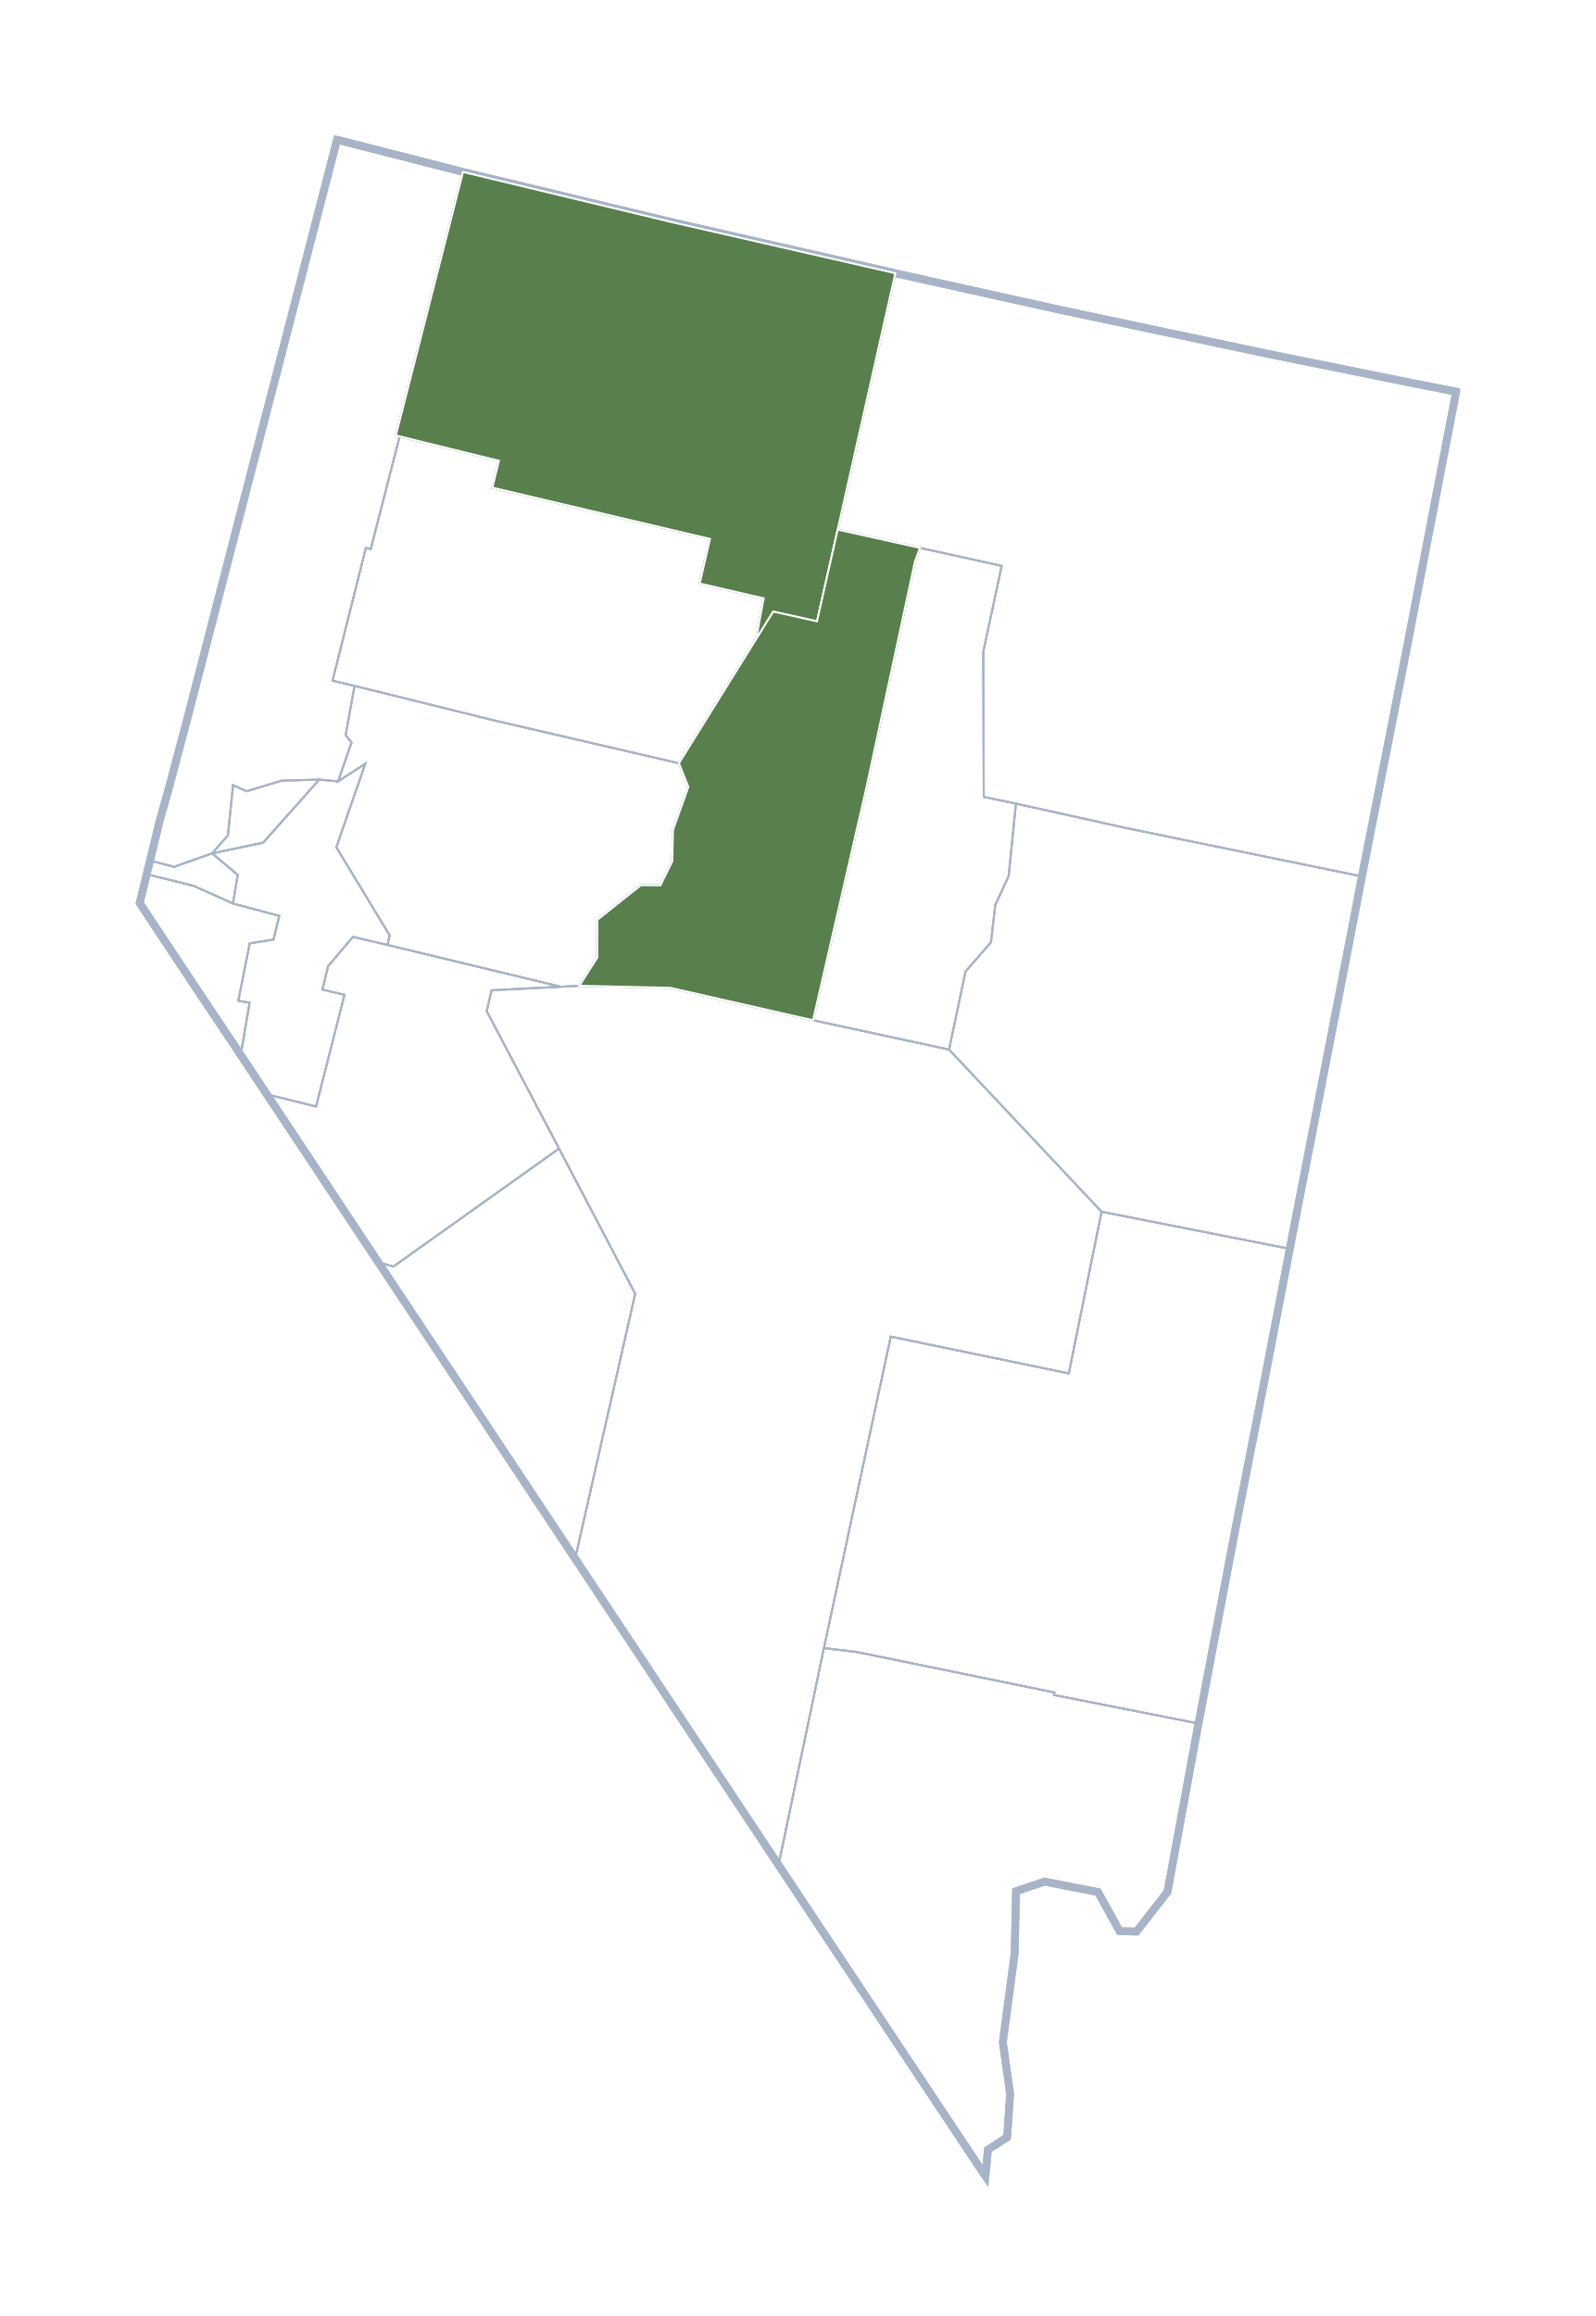
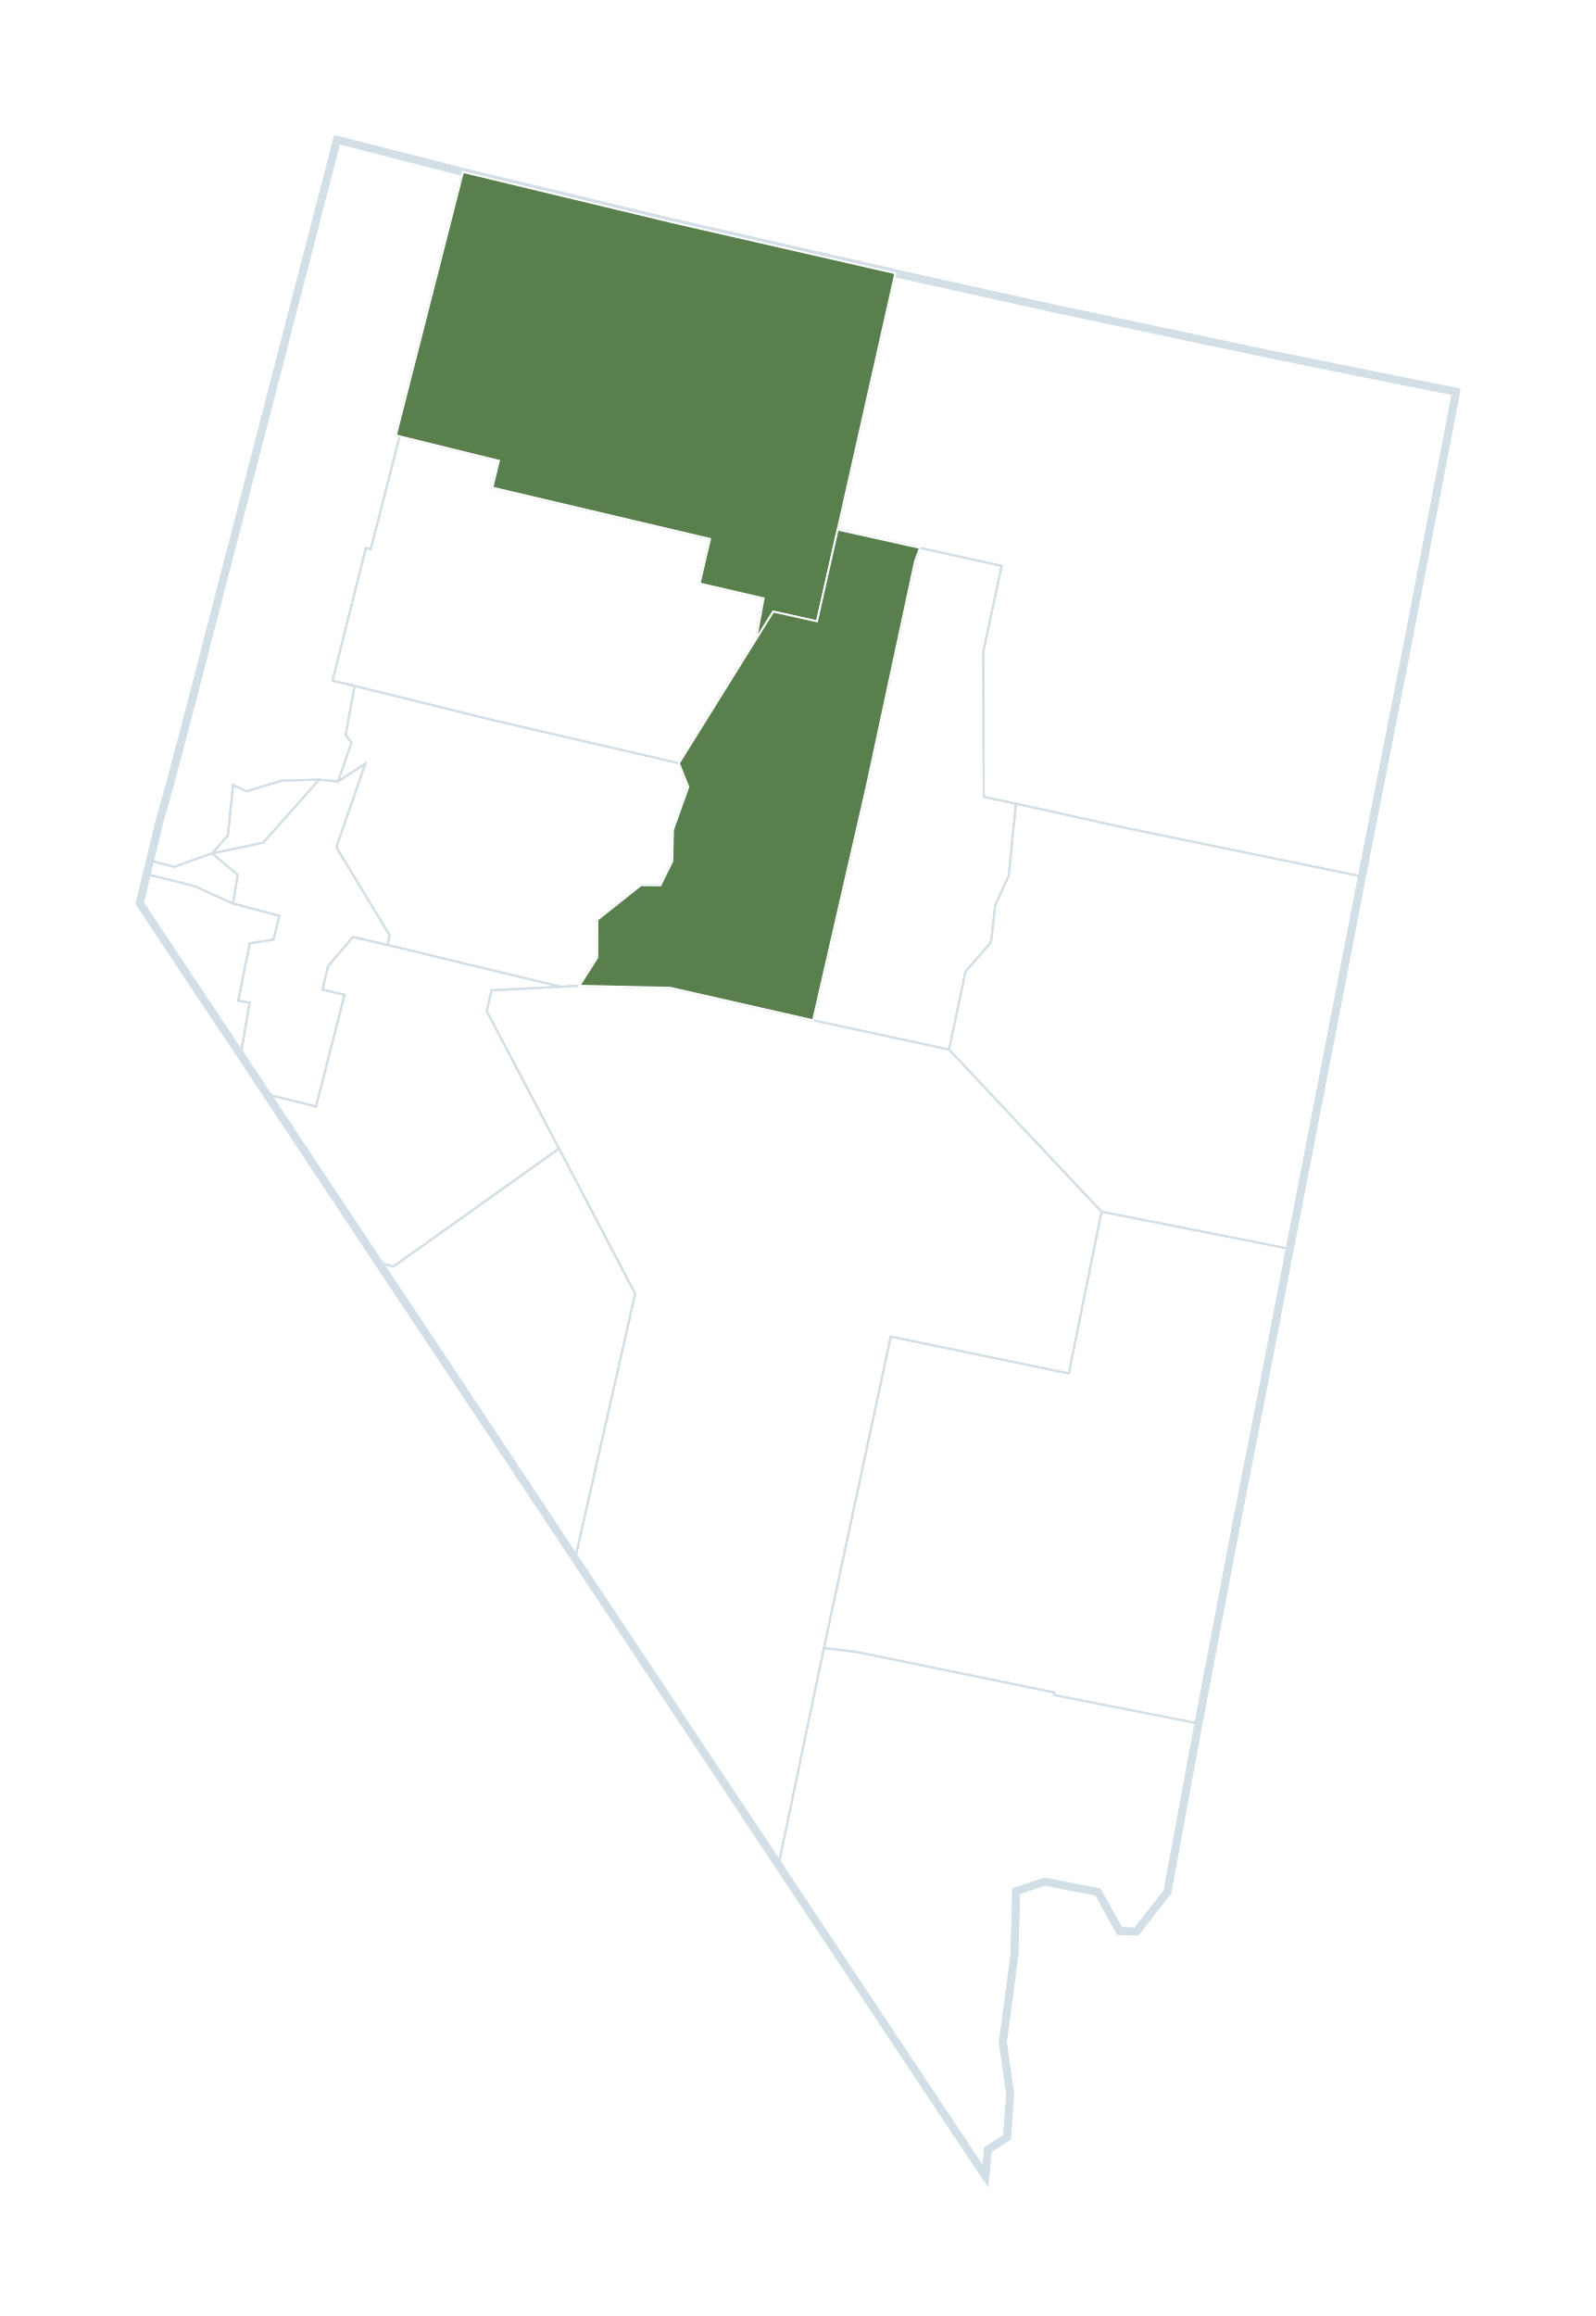
- <svg xmlns="http://www.w3.org/2000/svg" class="case_studies-map" viewBox="157.313 186.428 114.202 165.713" version="1.1" style="height:599px;text-align:center;perspective-origin:206.281px 299.5px;transform-origin:206.281px 299.5px;fill:rgba(0, 0, 0, 0);stroke:rgb(167, 180, 199);stroke-width:0.5px;">
-   <g data-url="us-topology.json" data-object="states" data-mesh="true" data-filter="id === 'NV'" class="js-loaded topology" data-type="Topology" style="height:auto;overflow-x:visible;overflow-y:visible;text-align:center;width:auto;perspective-origin:0px 0px;transform-origin:0px 0px;fill:rgba(0, 0, 0, 0);stroke:rgb(167, 180, 199);stroke-width:2px;">
-     <path d="M190.445,198.734L205.547,202.361L221.262,205.948L221.381,205.983L233.105,208.582L248.037,211.746L258.257,213.813L261.514,214.452L257.98,232.821L254.772,249.138L254.022,253.042L252.719,259.766L249.608,275.787L249.237,277.721L247.727,285.574L245.755,295.637L243.629,306.835L243.075,309.748L240.857,321.796L238.643,324.636L237.43,324.6L235.885,321.806L232.069,321.061L230.024,321.745L229.918,326.228L229.075,332.558L229.596,336.241L229.384,339.354L228.006,340.241L227.833,342.142L215.848,324.125L213.024,319.872L198.47,297.952L190.982,286.669L184.384,276.746L176.409,264.729L174.537,261.907L171.818,257.839L168.343,252.609L167.313,251.042L167.611,249.806L167.808,248.979L168.049,248.005L168.712,245.248L169.388,242.857L170.716,237.853L177.61,211.198L181.431,196.428L189.962,198.604Z" id="NV" class="feature zoomed" style="height:auto;overflow-x:visible;overflow-y:visible;text-align:center;width:auto;perspective-origin:0px 0px;transform-origin:0px 0px;fill:rgba(0, 0, 0, 0);stroke:rgb(167, 180, 199);stroke-width:2px;vector-effect:non-scaling-stroke;" />
-     <path d="M205.547,202.361L221.262,205.948M190.445,198.734L205.547,202.361M189.962,198.604L190.445,198.734M221.381,205.983L233.105,208.582L248.037,211.746M221.262,205.948L221.381,205.983M181.431,196.428L189.962,198.604M248.037,211.746L258.257,213.813M258.257,213.813L261.514,214.452M170.716,237.853L177.61,211.198L181.431,196.428M167.808,248.979L168.049,248.005L168.712,245.248M168.712,245.248L169.388,242.857M169.388,242.857L170.716,237.853M261.514,214.452L257.98,232.821L254.772,249.138L254.022,253.042L252.719,259.766M176.409,264.729L174.537,261.907M168.343,252.609L167.313,251.042L167.611,249.806L167.808,248.979M227.833,342.142L215.848,324.125L213.024,319.872L198.47,297.952M174.537,261.907L171.818,257.839M171.818,257.839L168.343,252.609M198.47,297.952L190.982,286.669L184.384,276.746L176.409,264.729M252.719,259.766L249.608,275.787L249.237,277.721L247.727,285.574M247.727,285.574L245.755,295.637M245.755,295.637L243.629,306.835M243.629,306.835L243.075,309.748M243.075,309.748L240.857,321.796L238.643,324.636L237.43,324.6L235.885,321.806L232.069,321.061L230.024,321.745L229.918,326.228L229.075,332.558L229.596,336.241L229.384,339.354L228.006,340.241L227.833,342.142" class="mesh" style="height:auto;overflow-x:visible;overflow-y:visible;text-align:center;width:auto;perspective-origin:0px 0px;transform-origin:0px 0px;fill:rgba(0, 0, 0, 0);stroke:rgb(167, 180, 199);stroke-width:2px;vector-effect:non-scaling-stroke;" />
+ <svg xmlns="http://www.w3.org/2000/svg" class="case_studies-map" viewBox="157.313 186.428 114.202 165.713" version="1.1" style="height:599px;text-align:center;perspective-origin:206.281px 299.5px;transform-origin:206.281px 299.5px;fill:rgba(0, 0, 0, 0);stroke:rgb(211, 223, 230);stroke-width:0.5px;">
+   <g data-url="us-topology.json" data-object="states" data-mesh="true" data-filter="id === 'NV'" class="js-loaded topology" data-type="Topology" style="height:auto;overflow-x:visible;overflow-y:visible;text-align:center;width:auto;perspective-origin:0px 0px;transform-origin:0px 0px;fill:rgba(0, 0, 0, 0);stroke:rgb(211, 223, 230);stroke-width:2px;">
+     <path d="M190.445,198.734L205.547,202.361L221.262,205.948L221.381,205.983L233.105,208.582L248.037,211.746L258.257,213.813L261.514,214.452L257.98,232.821L254.772,249.138L254.022,253.042L252.719,259.766L249.608,275.787L249.237,277.721L247.727,285.574L245.755,295.637L243.629,306.835L243.075,309.748L240.857,321.796L238.643,324.636L237.43,324.6L235.885,321.806L232.069,321.061L230.024,321.745L229.918,326.228L229.075,332.558L229.596,336.241L229.384,339.354L228.006,340.241L227.833,342.142L215.848,324.125L213.024,319.872L198.47,297.952L190.982,286.669L184.384,276.746L176.409,264.729L174.537,261.907L171.818,257.839L168.343,252.609L167.313,251.042L167.611,249.806L167.808,248.979L168.049,248.005L168.712,245.248L169.388,242.857L170.716,237.853L177.61,211.198L181.431,196.428L189.962,198.604Z" id="NV" class="feature zoomed" style="height:auto;overflow-x:visible;overflow-y:visible;text-align:center;width:auto;perspective-origin:0px 0px;transform-origin:0px 0px;fill:rgba(0, 0, 0, 0);stroke:rgb(211, 223, 230);stroke-width:2px;vector-effect:non-scaling-stroke;" />
+     <path d="M205.547,202.361L221.262,205.948M190.445,198.734L205.547,202.361M189.962,198.604L190.445,198.734M221.381,205.983L233.105,208.582L248.037,211.746M221.262,205.948L221.381,205.983M181.431,196.428L189.962,198.604M248.037,211.746L258.257,213.813M258.257,213.813L261.514,214.452M170.716,237.853L177.61,211.198L181.431,196.428M167.808,248.979L168.049,248.005L168.712,245.248M168.712,245.248L169.388,242.857M169.388,242.857L170.716,237.853M261.514,214.452L257.98,232.821L254.772,249.138L254.022,253.042L252.719,259.766M176.409,264.729L174.537,261.907M168.343,252.609L167.313,251.042L167.611,249.806L167.808,248.979M227.833,342.142L215.848,324.125L213.024,319.872L198.47,297.952M174.537,261.907L171.818,257.839M171.818,257.839L168.343,252.609M198.47,297.952L190.982,286.669L184.384,276.746L176.409,264.729M252.719,259.766L249.608,275.787L249.237,277.721L247.727,285.574M247.727,285.574L245.755,295.637M245.755,295.637L243.629,306.835M243.629,306.835L243.075,309.748M243.075,309.748L240.857,321.796L238.643,324.636L237.43,324.6L235.885,321.806L232.069,321.061L230.024,321.745L229.918,326.228L229.075,332.558L229.596,336.241L229.384,339.354L228.006,340.241L227.833,342.142" class="mesh" style="height:auto;overflow-x:visible;overflow-y:visible;text-align:center;width:auto;perspective-origin:0px 0px;transform-origin:0px 0px;fill:rgba(0, 0, 0, 0);stroke:rgb(211, 223, 230);stroke-width:2px;vector-effect:non-scaling-stroke;" />
  </g>
-   <g data-url="us-topology.json" data-object="counties" data-filter="properties.state === 'NV'" data-mesh="true" class="js-loaded topology" data-type="Topology" style="height:auto;overflow-x:visible;overflow-y:visible;text-align:center;width:auto;perspective-origin:0px 0px;transform-origin:0px 0px;fill:rgba(0, 0, 0, 0);stroke:rgb(167, 180, 199);stroke-width:0.5px;">
-     <path d="M217.257,224.323L215.777,230.886L212.646,230.189L211.422,232.157L211.958,229.24L207.383,228.178L208.122,224.988L192.547,221.318L193.016,219.397L185.914,217.65L185.641,217.582L190.445,198.734L205.547,202.361L221.262,205.949L221.381,205.983Z" id="32013" class="feature" style="height:auto;overflow-x:visible;overflow-y:visible;text-align:center;width:auto;perspective-origin:0px 0px;transform-origin:0px 0px;fill:rgba(0, 0, 0, 0);stroke:rgb(167, 180, 199);stroke-width:0.5px;vector-effect:non-scaling-stroke;" />
-     <path d="M258.257,213.813L261.514,214.452L257.98,232.822L254.772,249.138L237.903,245.677L230.013,243.928L227.711,243.448L227.679,233.054L228.995,226.919L223.145,225.63L217.257,224.323L221.381,205.983L233.105,208.582L248.037,211.746Z" id="32007" class="feature" style="height:auto;overflow-x:visible;overflow-y:visible;text-align:center;width:auto;perspective-origin:0px 0px;transform-origin:0px 0px;fill:rgba(0, 0, 0, 0);stroke:rgb(167, 180, 199);stroke-width:0.5px;vector-effect:non-scaling-stroke;" />
-     <path d="M185.914,217.65L183.843,225.715L183.493,225.637L181.109,235.131L182.683,235.504L182.047,239.024L182.467,239.556L181.507,242.336L180.151,242.213L177.464,242.284L174.964,243.043L173.992,242.605L173.621,246.204L172.494,247.486L169.763,248.449L168.049,248.005L168.712,245.248L169.388,242.858L170.716,237.853L177.61,211.198L181.43,196.429L189.962,198.604L190.445,198.734L185.641,217.582Z" id="32031" class="feature" style="height:auto;overflow-x:visible;overflow-y:visible;text-align:center;width:auto;perspective-origin:0px 0px;transform-origin:0px 0px;fill:rgba(0, 0, 0, 0);stroke:rgb(167, 180, 199);stroke-width:0.5px;vector-effect:non-scaling-stroke;" />
-     <path d="M230.013,243.928L229.493,249.115L228.534,251.182L228.226,253.85L226.404,255.945L225.228,261.527L215.496,259.429L219.328,242.715L222.789,226.591L223.145,225.63L228.995,226.919L227.679,233.054L227.711,243.448Z" id="32011" class="feature" style="height:auto;overflow-x:visible;overflow-y:visible;text-align:center;width:auto;perspective-origin:0px 0px;transform-origin:0px 0px;fill:rgba(0, 0, 0, 0);stroke:rgb(167, 180, 199);stroke-width:0.5px;vector-effect:non-scaling-stroke;" />
-     <path d="M223.145,225.63L222.789,226.591L219.328,242.715L215.496,259.429L205.271,257.104L198.771,256.959L200.054,254.945L200.063,252.236L203.174,249.763L204.569,249.776L205.422,248.056L205.471,245.814L206.571,242.736L205.895,241.041L211.422,232.157L212.646,230.189L215.777,230.886L217.257,224.323Z" id="32015" class="feature" style="height:auto;overflow-x:visible;overflow-y:visible;text-align:center;width:auto;perspective-origin:0px 0px;transform-origin:0px 0px;fill:rgba(0, 0, 0, 0);stroke:rgb(167, 180, 199);stroke-width:0.5px;vector-effect:non-scaling-stroke;" />
-     <path d="M211.422,232.157L205.895,241.041L192.646,237.968L182.683,235.504L181.109,235.131L183.493,225.637L183.843,225.715L185.914,217.65L193.016,219.397L192.547,221.318L208.122,224.988L207.383,228.178L211.958,229.24Z" id="32027" class="feature" style="height:auto;overflow-x:visible;overflow-y:visible;text-align:center;width:auto;perspective-origin:0px 0px;transform-origin:0px 0px;fill:rgba(0, 0, 0, 0);stroke:rgb(167, 180, 199);stroke-width:0.5px;vector-effect:non-scaling-stroke;" />
-     <path d="M254.772,249.138L254.022,253.042L252.719,259.766L249.608,275.787L236.14,273.128L225.228,261.527L226.404,255.945L228.226,253.85L228.534,251.182L229.493,249.115L230.013,243.928L237.903,245.677Z" id="32033" class="feature" style="height:auto;overflow-x:visible;overflow-y:visible;text-align:center;width:auto;perspective-origin:0px 0px;transform-origin:0px 0px;fill:rgba(0, 0, 0, 0);stroke:rgb(167, 180, 199);stroke-width:0.5px;vector-effect:non-scaling-stroke;" />
-     <path d="M205.895,241.041L206.571,242.736L205.471,245.814L205.422,248.056L204.569,249.776L203.174,249.763L200.063,252.236L200.054,254.945L198.771,256.959L197.442,257.031L185.036,254.039L185.198,253.353L181.38,247.051L183.453,241.074L181.507,242.336L182.467,239.556L182.047,239.024L182.683,235.504L192.646,237.968Z" id="32001" class="feature" style="height:auto;overflow-x:visible;overflow-y:visible;text-align:center;width:auto;perspective-origin:0px 0px;transform-origin:0px 0px;fill:rgba(0, 0, 0, 0);stroke:rgb(167, 180, 199);stroke-width:0.5px;vector-effect:non-scaling-stroke;" />
-     <path d="M185.036,254.039L182.571,253.464L180.792,255.552L180.387,257.234L181.967,257.607L179.928,265.6L176.409,264.729L174.537,261.907L175.173,258.174L174.366,258.031L175.185,253.927L176.887,253.654L177.295,251.958L173.979,251.074L174.326,249.031L172.494,247.486L176.144,246.725L180.151,242.213L181.507,242.336L183.453,241.074L181.38,247.051L185.198,253.353Z" id="32019" class="feature" style="height:auto;overflow-x:visible;overflow-y:visible;text-align:center;width:auto;perspective-origin:0px 0px;transform-origin:0px 0px;fill:rgba(0, 0, 0, 0);stroke:rgb(167, 180, 199);stroke-width:0.5px;vector-effect:non-scaling-stroke;" />
-     <path d="M172.494,247.486L173.621,246.204L173.992,242.605L174.964,243.043L177.464,242.284L180.151,242.213L176.144,246.725Z" id="32029" class="feature" style="height:auto;overflow-x:visible;overflow-y:visible;text-align:center;width:auto;perspective-origin:0px 0px;transform-origin:0px 0px;fill:rgba(0, 0, 0, 0);stroke:rgb(167, 180, 199);stroke-width:0.5px;vector-effect:non-scaling-stroke;" />
-     <path d="M173.979,251.074L171.178,249.814L167.808,248.98L168.049,248.005L169.763,248.449L172.494,247.486L174.326,249.031Z" id="32510" class="feature" style="height:auto;overflow-x:visible;overflow-y:visible;text-align:center;width:auto;perspective-origin:0px 0px;transform-origin:0px 0px;fill:rgba(0, 0, 0, 0);stroke:rgb(167, 180, 199);stroke-width:0.5px;vector-effect:non-scaling-stroke;" />
-     <path d="M215.496,259.429L225.228,261.527L236.14,273.128L233.796,284.698L221.055,282.064L216.272,304.351L213.024,319.873L198.47,297.952L202.768,278.996L197.319,268.61L192.142,258.776L192.492,257.285L197.442,257.031L198.771,256.959L205.271,257.104Z" id="32023" class="feature" style="height:auto;overflow-x:visible;overflow-y:visible;text-align:center;width:auto;perspective-origin:0px 0px;transform-origin:0px 0px;fill:rgba(0, 0, 0, 0);stroke:rgb(167, 180, 199);stroke-width:0.5px;vector-effect:non-scaling-stroke;" />
-     <path d="M173.979,251.074L177.295,251.958L176.887,253.654L175.185,253.927L174.366,258.031L175.173,258.174L174.537,261.907L171.818,257.839L168.343,252.61L167.313,251.042L167.611,249.806L167.808,248.98L171.178,249.814Z" id="32005" class="feature" style="height:auto;overflow-x:visible;overflow-y:visible;text-align:center;width:auto;perspective-origin:0px 0px;transform-origin:0px 0px;fill:rgba(0, 0, 0, 0);stroke:rgb(167, 180, 199);stroke-width:0.5px;vector-effect:non-scaling-stroke;" />
-     <path d="M197.442,257.031L192.492,257.285L192.142,258.776L197.319,268.61L185.463,277.053L184.384,276.746L176.409,264.729L179.928,265.6L181.967,257.607L180.387,257.234L180.792,255.552L182.571,253.464L185.036,254.039Z" id="32021" class="feature" style="height:auto;overflow-x:visible;overflow-y:visible;text-align:center;width:auto;perspective-origin:0px 0px;transform-origin:0px 0px;fill:rgba(0, 0, 0, 0);stroke:rgb(167, 180, 199);stroke-width:0.5px;vector-effect:non-scaling-stroke;" />
-     <path d="M249.608,275.787L249.236,277.722L247.727,285.574L245.755,295.637L243.629,306.835L243.075,309.748L232.733,307.706L232.769,307.528L218.582,304.622L216.272,304.351L221.055,282.064L233.796,284.698L236.14,273.128Z" id="32017" class="feature" style="height:auto;overflow-x:visible;overflow-y:visible;text-align:center;width:auto;perspective-origin:0px 0px;transform-origin:0px 0px;fill:rgba(0, 0, 0, 0);stroke:rgb(167, 180, 199);stroke-width:0.5px;vector-effect:non-scaling-stroke;" />
-     <path d="M198.47,297.952L190.982,286.669L184.384,276.746L185.463,277.053L197.319,268.61L202.768,278.996Z" id="32009" class="feature" style="height:auto;overflow-x:visible;overflow-y:visible;text-align:center;width:auto;perspective-origin:0px 0px;transform-origin:0px 0px;fill:rgba(0, 0, 0, 0);stroke:rgb(167, 180, 199);stroke-width:0.5px;vector-effect:non-scaling-stroke;" />
-     <path d="M243.075,309.748L240.857,321.796L238.643,324.636L237.43,324.6L235.885,321.806L232.069,321.061L230.024,321.746L229.918,326.229L229.075,332.558L229.596,336.241L229.384,339.354L228.006,340.241L227.833,342.142L215.848,324.126L213.024,319.873L216.272,304.351L218.582,304.622L232.769,307.528L232.733,307.706Z" id="32003" class="feature" style="height:auto;overflow-x:visible;overflow-y:visible;text-align:center;width:auto;perspective-origin:0px 0px;transform-origin:0px 0px;fill:rgba(0, 0, 0, 0);stroke:rgb(167, 180, 199);stroke-width:0.5px;vector-effect:non-scaling-stroke;" />
-     <path d="M205.547,202.361L221.262,205.949M185.914,217.65L185.641,217.582L190.445,198.734L205.547,202.361M189.962,198.604L190.445,198.734M221.381,205.983L233.105,208.582L248.037,211.746M181.43,196.429L189.962,198.604M248.037,211.746L258.257,213.813M258.257,213.813L261.514,214.452M205.895,241.041L211.422,232.157M211.422,232.157L211.958,229.24L207.383,228.178L208.122,224.988L192.547,221.318L193.016,219.397L185.914,217.65M223.145,225.63L217.257,224.323M254.772,249.138L237.903,245.677L230.013,243.928M215.496,259.429L219.328,242.715L222.789,226.591L223.145,225.63M170.716,237.853L177.61,211.198L181.43,196.429M205.895,241.041L192.646,237.968L182.683,235.504M185.036,254.039L185.198,253.353L181.38,247.051L183.453,241.074L181.507,242.336M172.494,247.486L176.144,246.725L180.151,242.213M173.979,251.074L174.326,249.031L172.494,247.486M172.494,247.486L169.763,248.449L168.049,248.005M173.979,251.074L171.178,249.814L167.808,248.98L168.049,248.005L168.712,245.248M168.712,245.248L169.388,242.858M169.388,242.858L170.716,237.853M236.14,273.128L225.228,261.527M225.228,261.527L215.496,259.429M215.496,259.429L205.271,257.104L198.771,256.959M198.771,256.959L200.054,254.945L200.063,252.236L203.174,249.763L204.569,249.776L205.422,248.056L205.471,245.814L206.571,242.736L205.895,241.041M261.514,214.452L257.98,232.822L254.772,249.138L254.022,253.042L252.719,259.766M249.608,275.787L236.14,273.128M197.319,268.61L192.142,258.776L192.492,257.285L197.442,257.031M197.442,257.031L185.036,254.039M198.47,297.952L190.982,286.669L184.384,276.746L176.409,264.729M176.409,264.729L174.537,261.907M174.537,261.907L175.173,258.174L174.366,258.031L175.185,253.927L176.887,253.654L177.295,251.958L173.979,251.074M168.343,252.61L167.313,251.042L167.611,249.806L167.808,248.98M243.075,309.748L232.733,307.706L232.769,307.528L218.582,304.622L216.272,304.351M216.272,304.351L213.024,319.873M227.833,342.142L215.848,324.126L213.024,319.873L198.47,297.952M198.47,297.952L202.768,278.996L197.319,268.61M174.537,261.907L171.818,257.839M171.818,257.839L168.343,252.61M197.319,268.61L185.463,277.053L184.384,276.746M252.719,259.766L249.608,275.787L249.236,277.722L247.727,285.574M247.727,285.574L245.755,295.637M245.755,295.637L243.629,306.835M243.629,306.835L243.075,309.748M243.075,309.748L240.857,321.796L238.643,324.636L237.43,324.6L235.885,321.806L232.069,321.061L230.024,321.746L229.918,326.229L229.075,332.558L229.596,336.241L229.384,339.354L228.006,340.241L227.833,342.142M221.262,205.949L221.381,205.983L217.257,224.323M217.257,224.323L215.777,230.886L212.646,230.189L211.422,232.157M230.013,243.928L229.493,249.115L228.534,251.182L228.226,253.85L226.404,255.945L225.228,261.527M182.683,235.504L182.047,239.024L182.467,239.556L181.507,242.336M181.507,242.336L180.151,242.213M180.151,242.213L177.464,242.284L174.964,243.043L173.992,242.605L173.621,246.204L172.494,247.486M230.013,243.928L227.711,243.448L227.679,233.054L228.995,226.919L223.145,225.63M185.914,217.65L183.843,225.715L183.493,225.637L181.109,235.131L182.683,235.504M198.771,256.959L197.442,257.031M185.036,254.039L182.571,253.464L180.792,255.552L180.387,257.234L181.967,257.607L179.928,265.6L176.409,264.729M236.14,273.128L233.796,284.698L221.055,282.064L216.272,304.351" class="mesh" style="height:auto;overflow-x:visible;overflow-y:visible;text-align:center;width:auto;perspective-origin:0px 0px;transform-origin:0px 0px;fill:rgba(0, 0, 0, 0);stroke:rgb(167, 180, 199);stroke-width:0.5px;vector-effect:non-scaling-stroke;" />
+   <g data-url="us-topology.json" data-object="counties" data-filter="properties.state === 'NV'" data-mesh="true" class="js-loaded topology" data-type="Topology" style="height:auto;overflow-x:visible;overflow-y:visible;text-align:center;width:auto;perspective-origin:0px 0px;transform-origin:0px 0px;fill:rgba(0, 0, 0, 0);stroke:rgb(211, 223, 230);stroke-width:0.5px;">
+     <path d="M217.257,224.323L215.777,230.886L212.646,230.189L211.422,232.157L211.958,229.24L207.383,228.178L208.122,224.988L192.547,221.318L193.016,219.397L185.914,217.65L185.641,217.582L190.445,198.734L205.547,202.361L221.262,205.949L221.381,205.983Z" id="32013" class="feature" style="height:auto;overflow-x:visible;overflow-y:visible;text-align:center;width:auto;perspective-origin:0px 0px;transform-origin:0px 0px;fill:rgba(0, 0, 0, 0);stroke:rgb(211, 223, 230);stroke-width:0.5px;vector-effect:non-scaling-stroke;" />
+     <path d="M258.257,213.813L261.514,214.452L257.98,232.822L254.772,249.138L237.903,245.677L230.013,243.928L227.711,243.448L227.679,233.054L228.995,226.919L223.145,225.63L217.257,224.323L221.381,205.983L233.105,208.582L248.037,211.746Z" id="32007" class="feature" style="height:auto;overflow-x:visible;overflow-y:visible;text-align:center;width:auto;perspective-origin:0px 0px;transform-origin:0px 0px;fill:rgba(0, 0, 0, 0);stroke:rgb(211, 223, 230);stroke-width:0.5px;vector-effect:non-scaling-stroke;" />
+     <path d="M185.914,217.65L183.843,225.715L183.493,225.637L181.109,235.131L182.683,235.504L182.047,239.024L182.467,239.556L181.507,242.336L180.151,242.213L177.464,242.284L174.964,243.043L173.992,242.605L173.621,246.204L172.494,247.486L169.763,248.449L168.049,248.005L168.712,245.248L169.388,242.858L170.716,237.853L177.61,211.198L181.43,196.429L189.962,198.604L190.445,198.734L185.641,217.582Z" id="32031" class="feature" style="height:auto;overflow-x:visible;overflow-y:visible;text-align:center;width:auto;perspective-origin:0px 0px;transform-origin:0px 0px;fill:rgba(0, 0, 0, 0);stroke:rgb(211, 223, 230);stroke-width:0.5px;vector-effect:non-scaling-stroke;" />
+     <path d="M230.013,243.928L229.493,249.115L228.534,251.182L228.226,253.85L226.404,255.945L225.228,261.527L215.496,259.429L219.328,242.715L222.789,226.591L223.145,225.63L228.995,226.919L227.679,233.054L227.711,243.448Z" id="32011" class="feature" style="height:auto;overflow-x:visible;overflow-y:visible;text-align:center;width:auto;perspective-origin:0px 0px;transform-origin:0px 0px;fill:rgba(0, 0, 0, 0);stroke:rgb(211, 223, 230);stroke-width:0.5px;vector-effect:non-scaling-stroke;" />
+     <path d="M223.145,225.63L222.789,226.591L219.328,242.715L215.496,259.429L205.271,257.104L198.771,256.959L200.054,254.945L200.063,252.236L203.174,249.763L204.569,249.776L205.422,248.056L205.471,245.814L206.571,242.736L205.895,241.041L211.422,232.157L212.646,230.189L215.777,230.886L217.257,224.323Z" id="32015" class="feature" style="height:auto;overflow-x:visible;overflow-y:visible;text-align:center;width:auto;perspective-origin:0px 0px;transform-origin:0px 0px;fill:rgba(0, 0, 0, 0);stroke:rgb(211, 223, 230);stroke-width:0.5px;vector-effect:non-scaling-stroke;" />
+     <path d="M211.422,232.157L205.895,241.041L192.646,237.968L182.683,235.504L181.109,235.131L183.493,225.637L183.843,225.715L185.914,217.65L193.016,219.397L192.547,221.318L208.122,224.988L207.383,228.178L211.958,229.24Z" id="32027" class="feature" style="height:auto;overflow-x:visible;overflow-y:visible;text-align:center;width:auto;perspective-origin:0px 0px;transform-origin:0px 0px;fill:rgba(0, 0, 0, 0);stroke:rgb(211, 223, 230);stroke-width:0.5px;vector-effect:non-scaling-stroke;" />
+     <path d="M254.772,249.138L254.022,253.042L252.719,259.766L249.608,275.787L236.14,273.128L225.228,261.527L226.404,255.945L228.226,253.85L228.534,251.182L229.493,249.115L230.013,243.928L237.903,245.677Z" id="32033" class="feature" style="height:auto;overflow-x:visible;overflow-y:visible;text-align:center;width:auto;perspective-origin:0px 0px;transform-origin:0px 0px;fill:rgba(0, 0, 0, 0);stroke:rgb(211, 223, 230);stroke-width:0.5px;vector-effect:non-scaling-stroke;" />
+     <path d="M205.895,241.041L206.571,242.736L205.471,245.814L205.422,248.056L204.569,249.776L203.174,249.763L200.063,252.236L200.054,254.945L198.771,256.959L197.442,257.031L185.036,254.039L185.198,253.353L181.38,247.051L183.453,241.074L181.507,242.336L182.467,239.556L182.047,239.024L182.683,235.504L192.646,237.968Z" id="32001" class="feature" style="height:auto;overflow-x:visible;overflow-y:visible;text-align:center;width:auto;perspective-origin:0px 0px;transform-origin:0px 0px;fill:rgba(0, 0, 0, 0);stroke:rgb(211, 223, 230);stroke-width:0.5px;vector-effect:non-scaling-stroke;" />
+     <path d="M185.036,254.039L182.571,253.464L180.792,255.552L180.387,257.234L181.967,257.607L179.928,265.6L176.409,264.729L174.537,261.907L175.173,258.174L174.366,258.031L175.185,253.927L176.887,253.654L177.295,251.958L173.979,251.074L174.326,249.031L172.494,247.486L176.144,246.725L180.151,242.213L181.507,242.336L183.453,241.074L181.38,247.051L185.198,253.353Z" id="32019" class="feature" style="height:auto;overflow-x:visible;overflow-y:visible;text-align:center;width:auto;perspective-origin:0px 0px;transform-origin:0px 0px;fill:rgba(0, 0, 0, 0);stroke:rgb(211, 223, 230);stroke-width:0.5px;vector-effect:non-scaling-stroke;" />
+     <path d="M172.494,247.486L173.621,246.204L173.992,242.605L174.964,243.043L177.464,242.284L180.151,242.213L176.144,246.725Z" id="32029" class="feature" style="height:auto;overflow-x:visible;overflow-y:visible;text-align:center;width:auto;perspective-origin:0px 0px;transform-origin:0px 0px;fill:rgba(0, 0, 0, 0);stroke:rgb(211, 223, 230);stroke-width:0.5px;vector-effect:non-scaling-stroke;" />
+     <path d="M173.979,251.074L171.178,249.814L167.808,248.98L168.049,248.005L169.763,248.449L172.494,247.486L174.326,249.031Z" id="32510" class="feature" style="height:auto;overflow-x:visible;overflow-y:visible;text-align:center;width:auto;perspective-origin:0px 0px;transform-origin:0px 0px;fill:rgba(0, 0, 0, 0);stroke:rgb(211, 223, 230);stroke-width:0.5px;vector-effect:non-scaling-stroke;" />
+     <path d="M215.496,259.429L225.228,261.527L236.14,273.128L233.796,284.698L221.055,282.064L216.272,304.351L213.024,319.873L198.47,297.952L202.768,278.996L197.319,268.61L192.142,258.776L192.492,257.285L197.442,257.031L198.771,256.959L205.271,257.104Z" id="32023" class="feature" style="height:auto;overflow-x:visible;overflow-y:visible;text-align:center;width:auto;perspective-origin:0px 0px;transform-origin:0px 0px;fill:rgba(0, 0, 0, 0);stroke:rgb(211, 223, 230);stroke-width:0.5px;vector-effect:non-scaling-stroke;" />
+     <path d="M173.979,251.074L177.295,251.958L176.887,253.654L175.185,253.927L174.366,258.031L175.173,258.174L174.537,261.907L171.818,257.839L168.343,252.61L167.313,251.042L167.611,249.806L167.808,248.98L171.178,249.814Z" id="32005" class="feature" style="height:auto;overflow-x:visible;overflow-y:visible;text-align:center;width:auto;perspective-origin:0px 0px;transform-origin:0px 0px;fill:rgba(0, 0, 0, 0);stroke:rgb(211, 223, 230);stroke-width:0.5px;vector-effect:non-scaling-stroke;" />
+     <path d="M197.442,257.031L192.492,257.285L192.142,258.776L197.319,268.61L185.463,277.053L184.384,276.746L176.409,264.729L179.928,265.6L181.967,257.607L180.387,257.234L180.792,255.552L182.571,253.464L185.036,254.039Z" id="32021" class="feature" style="height:auto;overflow-x:visible;overflow-y:visible;text-align:center;width:auto;perspective-origin:0px 0px;transform-origin:0px 0px;fill:rgba(0, 0, 0, 0);stroke:rgb(211, 223, 230);stroke-width:0.5px;vector-effect:non-scaling-stroke;" />
+     <path d="M249.608,275.787L249.236,277.722L247.727,285.574L245.755,295.637L243.629,306.835L243.075,309.748L232.733,307.706L232.769,307.528L218.582,304.622L216.272,304.351L221.055,282.064L233.796,284.698L236.14,273.128Z" id="32017" class="feature" style="height:auto;overflow-x:visible;overflow-y:visible;text-align:center;width:auto;perspective-origin:0px 0px;transform-origin:0px 0px;fill:rgba(0, 0, 0, 0);stroke:rgb(211, 223, 230);stroke-width:0.5px;vector-effect:non-scaling-stroke;" />
+     <path d="M198.47,297.952L190.982,286.669L184.384,276.746L185.463,277.053L197.319,268.61L202.768,278.996Z" id="32009" class="feature" style="height:auto;overflow-x:visible;overflow-y:visible;text-align:center;width:auto;perspective-origin:0px 0px;transform-origin:0px 0px;fill:rgba(0, 0, 0, 0);stroke:rgb(211, 223, 230);stroke-width:0.5px;vector-effect:non-scaling-stroke;" />
+     <path d="M243.075,309.748L240.857,321.796L238.643,324.636L237.43,324.6L235.885,321.806L232.069,321.061L230.024,321.746L229.918,326.229L229.075,332.558L229.596,336.241L229.384,339.354L228.006,340.241L227.833,342.142L215.848,324.126L213.024,319.873L216.272,304.351L218.582,304.622L232.769,307.528L232.733,307.706Z" id="32003" class="feature" style="height:auto;overflow-x:visible;overflow-y:visible;text-align:center;width:auto;perspective-origin:0px 0px;transform-origin:0px 0px;fill:rgba(0, 0, 0, 0);stroke:rgb(211, 223, 230);stroke-width:0.5px;vector-effect:non-scaling-stroke;" />
+     <path d="M205.547,202.361L221.262,205.949M185.914,217.65L185.641,217.582L190.445,198.734L205.547,202.361M189.962,198.604L190.445,198.734M221.381,205.983L233.105,208.582L248.037,211.746M181.43,196.429L189.962,198.604M248.037,211.746L258.257,213.813M258.257,213.813L261.514,214.452M205.895,241.041L211.422,232.157M211.422,232.157L211.958,229.24L207.383,228.178L208.122,224.988L192.547,221.318L193.016,219.397L185.914,217.65M223.145,225.63L217.257,224.323M254.772,249.138L237.903,245.677L230.013,243.928M215.496,259.429L219.328,242.715L222.789,226.591L223.145,225.63M170.716,237.853L177.61,211.198L181.43,196.429M205.895,241.041L192.646,237.968L182.683,235.504M185.036,254.039L185.198,253.353L181.38,247.051L183.453,241.074L181.507,242.336M172.494,247.486L176.144,246.725L180.151,242.213M173.979,251.074L174.326,249.031L172.494,247.486M172.494,247.486L169.763,248.449L168.049,248.005M173.979,251.074L171.178,249.814L167.808,248.98L168.049,248.005L168.712,245.248M168.712,245.248L169.388,242.858M169.388,242.858L170.716,237.853M236.14,273.128L225.228,261.527M225.228,261.527L215.496,259.429M215.496,259.429L205.271,257.104L198.771,256.959M198.771,256.959L200.054,254.945L200.063,252.236L203.174,249.763L204.569,249.776L205.422,248.056L205.471,245.814L206.571,242.736L205.895,241.041M261.514,214.452L257.98,232.822L254.772,249.138L254.022,253.042L252.719,259.766M249.608,275.787L236.14,273.128M197.319,268.61L192.142,258.776L192.492,257.285L197.442,257.031M197.442,257.031L185.036,254.039M198.47,297.952L190.982,286.669L184.384,276.746L176.409,264.729M176.409,264.729L174.537,261.907M174.537,261.907L175.173,258.174L174.366,258.031L175.185,253.927L176.887,253.654L177.295,251.958L173.979,251.074M168.343,252.61L167.313,251.042L167.611,249.806L167.808,248.98M243.075,309.748L232.733,307.706L232.769,307.528L218.582,304.622L216.272,304.351M216.272,304.351L213.024,319.873M227.833,342.142L215.848,324.126L213.024,319.873L198.47,297.952M198.47,297.952L202.768,278.996L197.319,268.61M174.537,261.907L171.818,257.839M171.818,257.839L168.343,252.61M197.319,268.61L185.463,277.053L184.384,276.746M252.719,259.766L249.608,275.787L249.236,277.722L247.727,285.574M247.727,285.574L245.755,295.637M245.755,295.637L243.629,306.835M243.629,306.835L243.075,309.748M243.075,309.748L240.857,321.796L238.643,324.636L237.43,324.6L235.885,321.806L232.069,321.061L230.024,321.746L229.918,326.229L229.075,332.558L229.596,336.241L229.384,339.354L228.006,340.241L227.833,342.142M221.262,205.949L221.381,205.983L217.257,224.323M217.257,224.323L215.777,230.886L212.646,230.189L211.422,232.157M230.013,243.928L229.493,249.115L228.534,251.182L228.226,253.85L226.404,255.945L225.228,261.527M182.683,235.504L182.047,239.024L182.467,239.556L181.507,242.336M181.507,242.336L180.151,242.213M180.151,242.213L177.464,242.284L174.964,243.043L173.992,242.605L173.621,246.204L172.494,247.486M230.013,243.928L227.711,243.448L227.679,233.054L228.995,226.919L223.145,225.63M185.914,217.65L183.843,225.715L183.493,225.637L181.109,235.131L182.683,235.504M198.771,256.959L197.442,257.031M185.036,254.039L182.571,253.464L180.792,255.552L180.387,257.234L181.967,257.607L179.928,265.6L176.409,264.729M236.14,273.128L233.796,284.698L221.055,282.064L216.272,304.351" class="mesh" style="height:auto;overflow-x:visible;overflow-y:visible;text-align:center;width:auto;perspective-origin:0px 0px;transform-origin:0px 0px;fill:rgba(0, 0, 0, 0);stroke:rgb(211, 223, 230);stroke-width:0.5px;vector-effect:non-scaling-stroke;" />
  </g>
-   <g data-url="us-topology.json" data-object="counties" data-filter="properties.state === 'NV' &amp;&amp; properties.name.match(/Humboldt|Lander/)" class="case_studies-selected_counties js-loaded topology" data-type="Topology" style="height:auto;overflow-x:visible;overflow-y:visible;text-align:center;width:auto;perspective-origin:0px 0px;transform-origin:0px 0px;fill:rgba(0, 0, 0, 0);stroke:rgb(167, 180, 199);stroke-width:0.5px;">
+   <g data-url="us-topology.json" data-object="counties" data-filter="properties.state === 'NV' &amp;&amp; properties.name.match(/Humboldt|Lander/)" class="case_studies-selected_counties js-loaded topology" data-type="Topology" style="height:auto;overflow-x:visible;overflow-y:visible;text-align:center;width:auto;perspective-origin:0px 0px;transform-origin:0px 0px;fill:rgba(0, 0, 0, 0);stroke:rgb(211, 223, 230);stroke-width:0.5px;">
    <path d="M217.257,224.323L215.777,230.886L212.646,230.189L211.422,232.157L211.958,229.24L207.382,228.179L208.122,224.988L192.547,221.318L193.016,219.397L185.914,217.65L185.641,217.582L190.445,198.734L205.547,202.361L221.261,205.95L221.381,205.983Z" id="32013" class="feature" style="height:auto;overflow-x:visible;overflow-y:visible;text-align:center;width:auto;perspective-origin:0px 0px;transform-origin:0px 0px;fill:rgb(88, 127, 76);stroke:rgb(255, 255, 255);stroke-width:0.5px;vector-effect:non-scaling-stroke;" />
    <path d="M223.145,225.63L222.789,226.591L219.328,242.715L215.496,259.429L205.271,257.105L198.771,256.96L200.054,254.946L200.062,252.237L203.174,249.764L204.569,249.777L205.422,248.056L205.471,245.814L206.571,242.736L205.895,241.041L211.422,232.157L212.646,230.189L215.777,230.886L217.257,224.323Z" id="32015" class="feature" style="height:auto;overflow-x:visible;overflow-y:visible;text-align:center;width:auto;perspective-origin:0px 0px;transform-origin:0px 0px;fill:rgb(88, 127, 76);stroke:rgb(255, 255, 255);stroke-width:0.5px;vector-effect:non-scaling-stroke;" />
  </g>
</svg>
